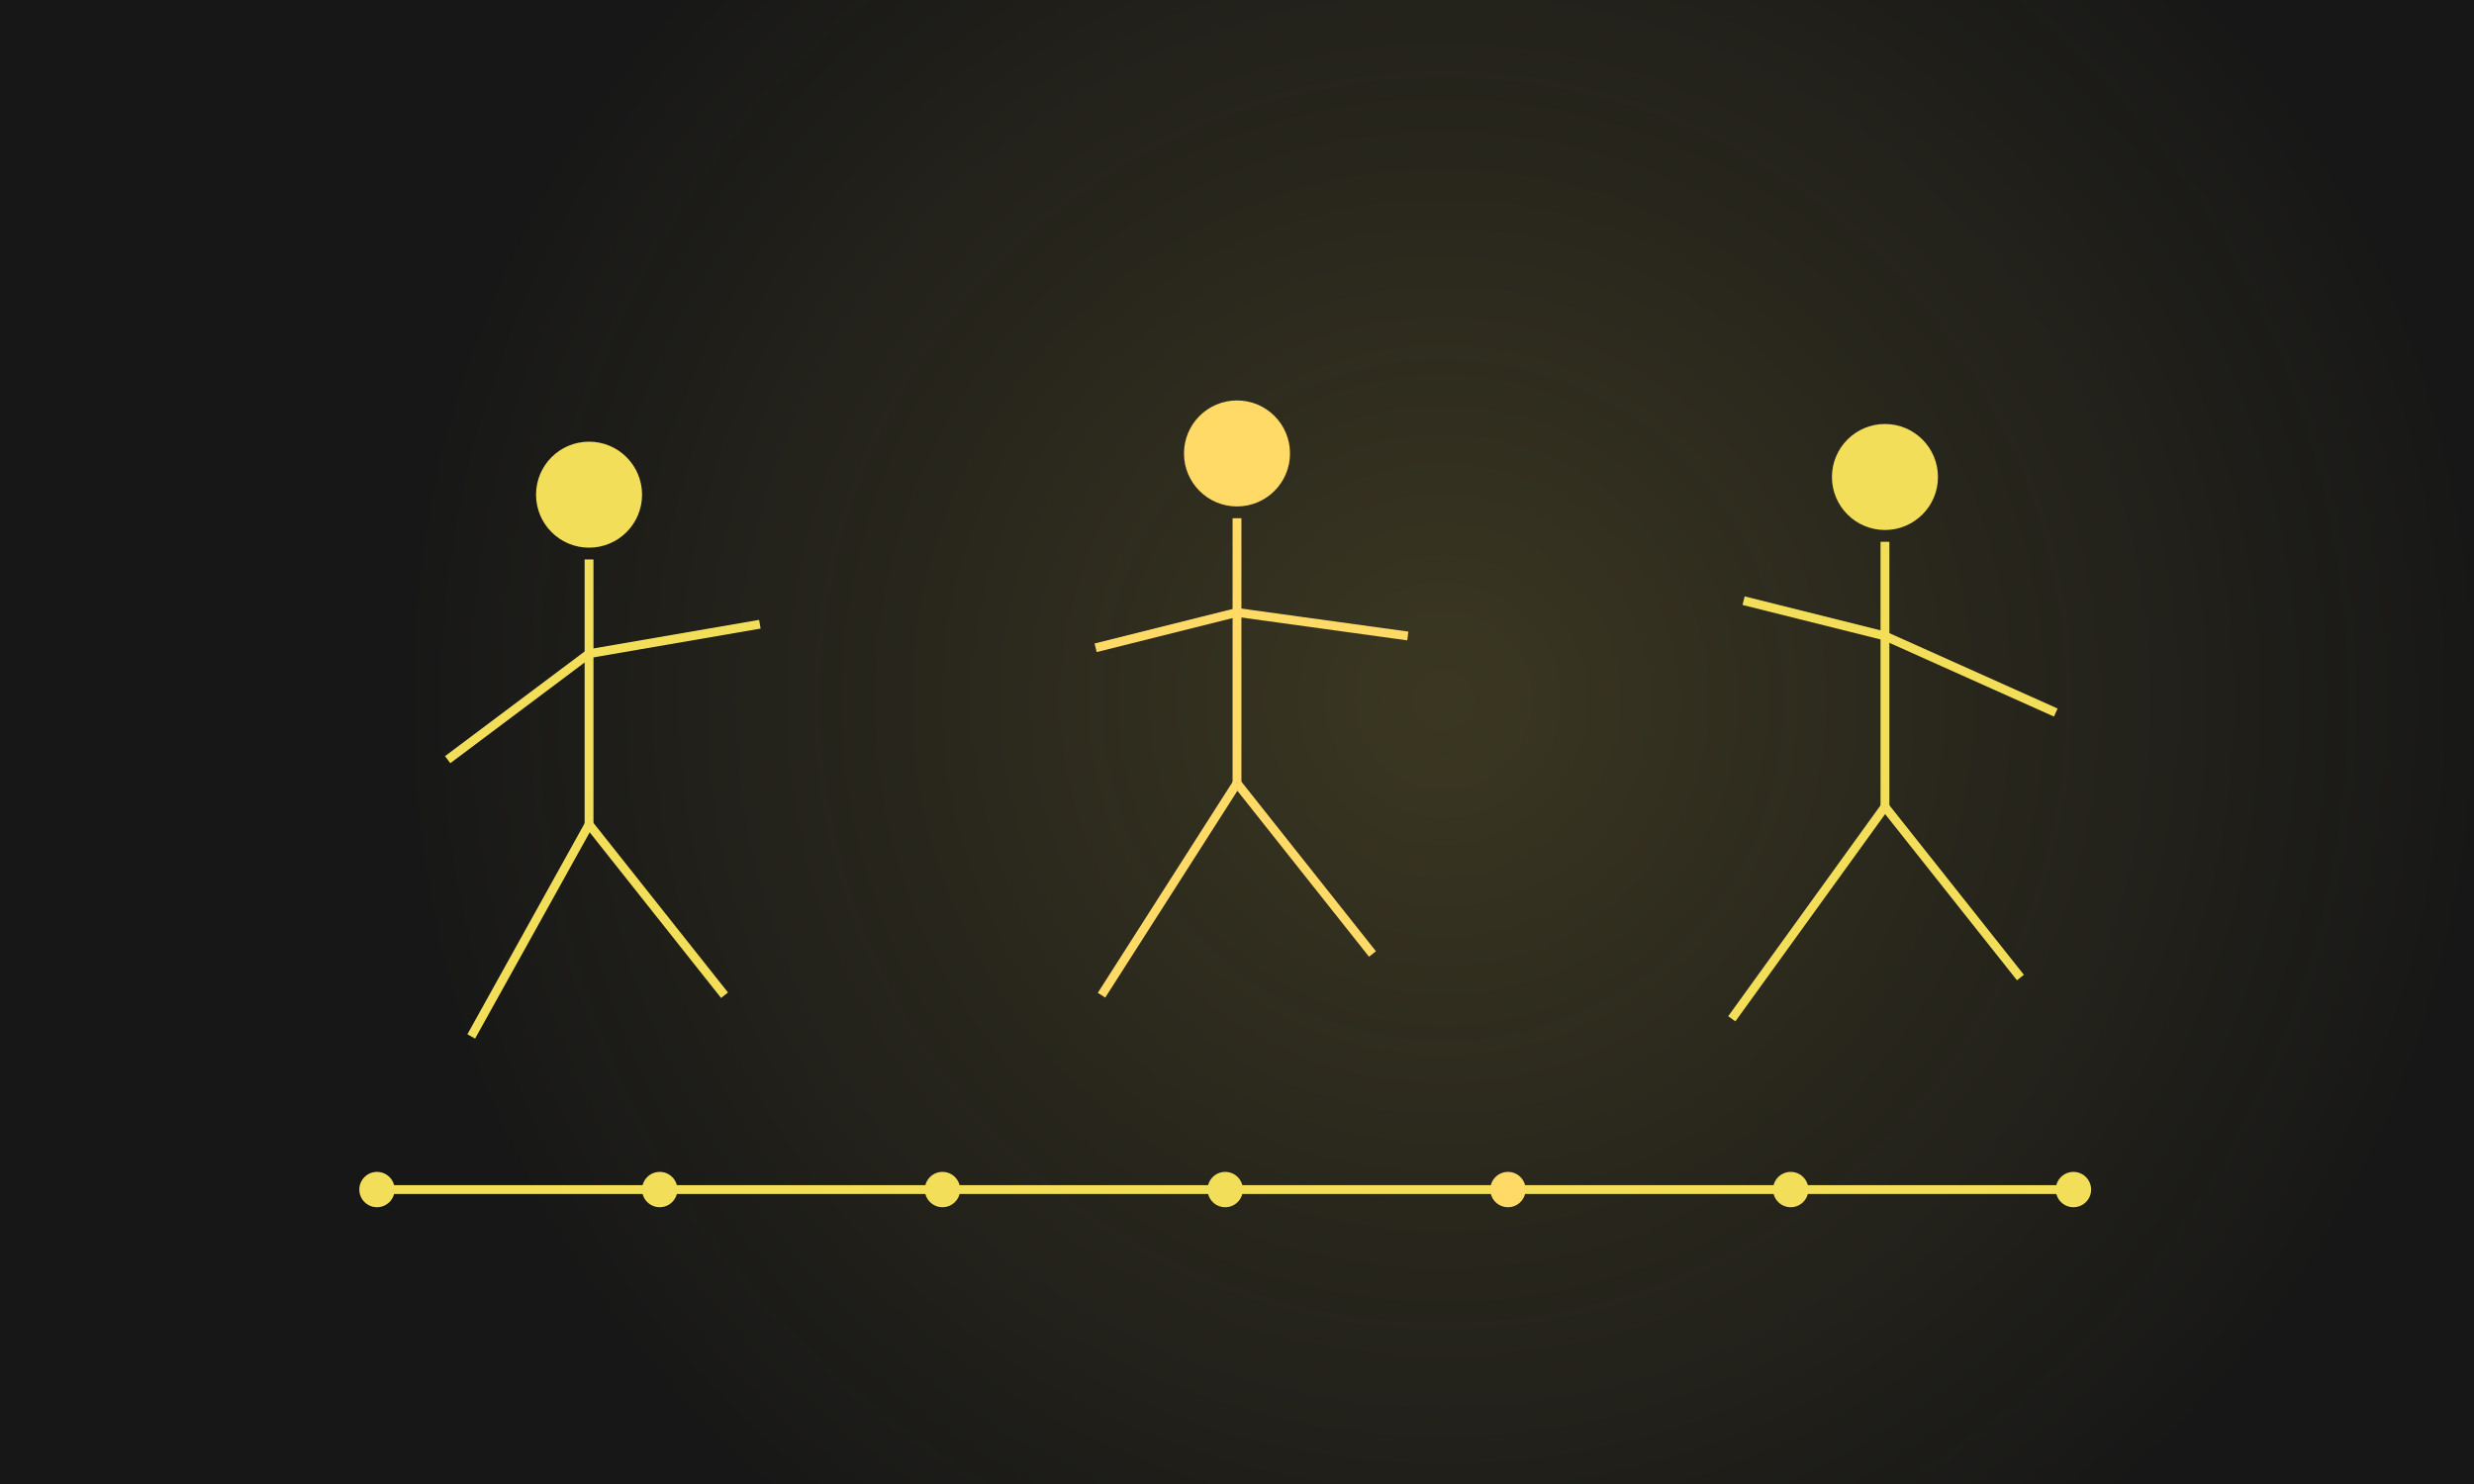
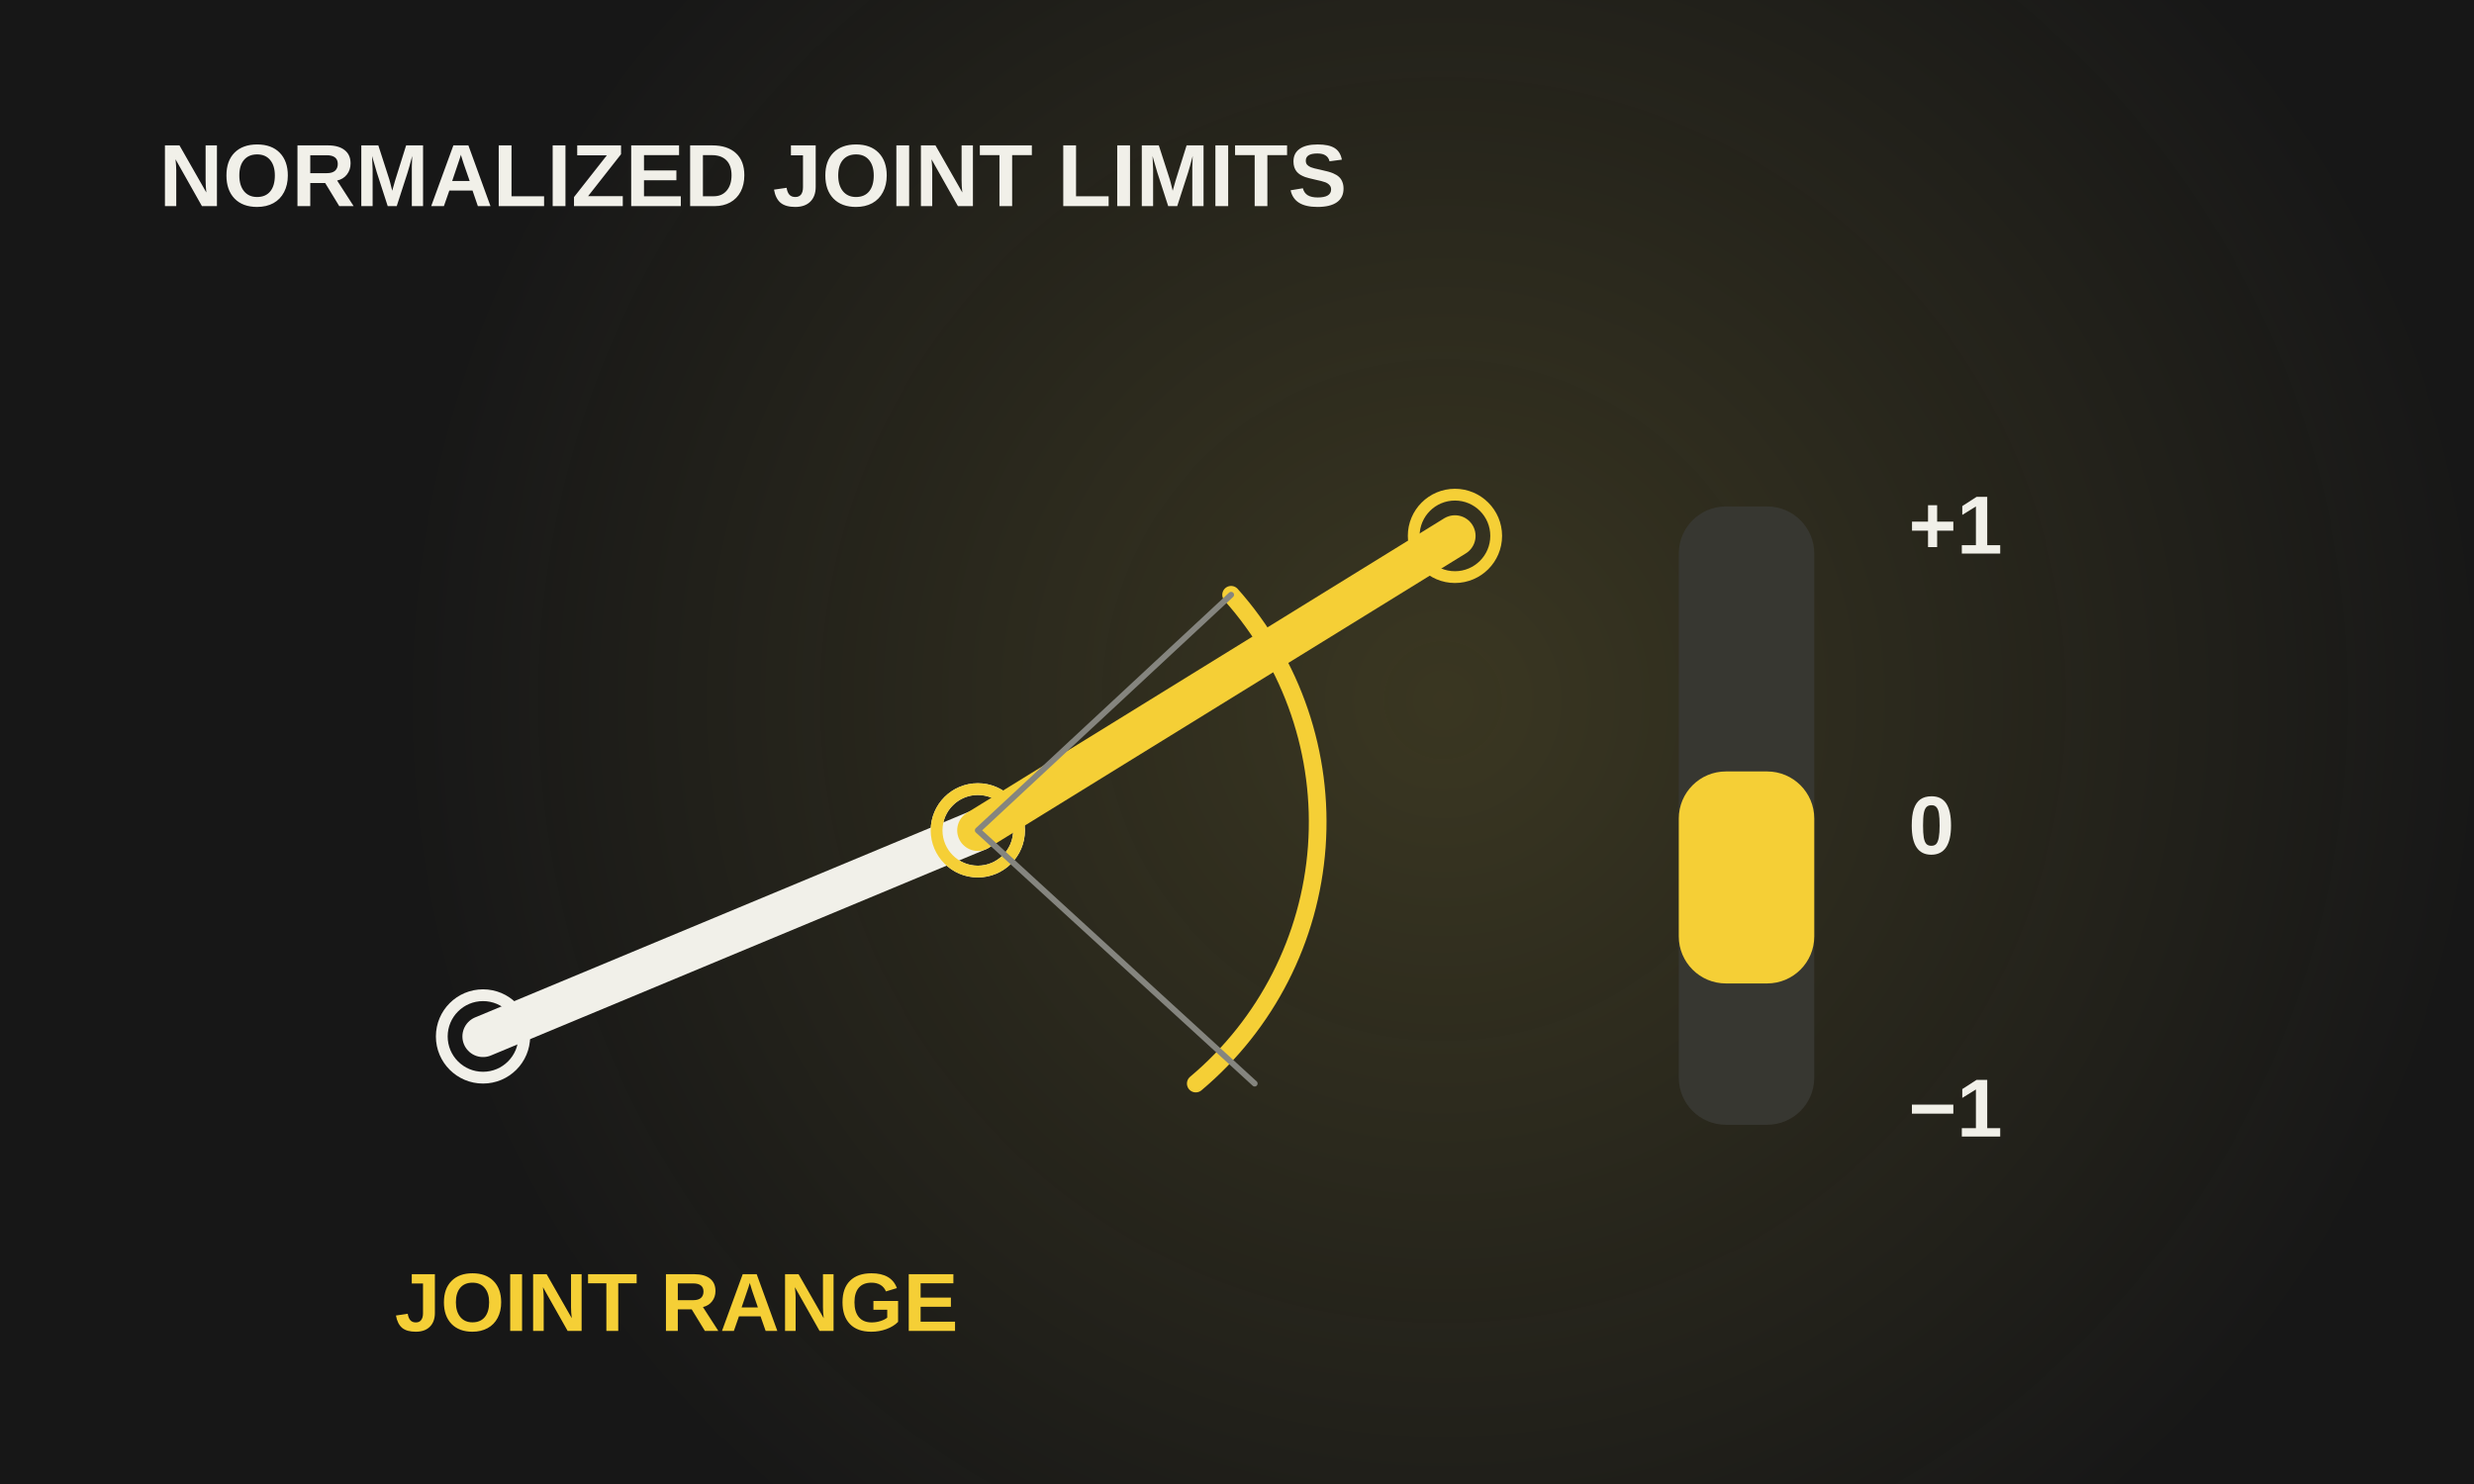
<svg xmlns="http://www.w3.org/2000/svg" class="article-cover" viewBox="0 0 420 252" role="img" aria-label="휴머노이드 머슬 정의 용어 카드">
  <defs>
    <radialGradient id="cover-humanoid-muscles-glow">
      <stop stop-color="hsl(52 86% 65%)" stop-opacity=".16" />
      <stop offset="1" stop-color="hsl(52 86% 65%)" stop-opacity="0" />
    </radialGradient>
    <radialGradient id="cover-humanoid-muscles-orb" cx="30%" cy="24%">
      <stop stop-color="#fff7d6" />
      <stop offset=".42" stop-color="hsl(52 86% 65%)" />
      <stop offset="1" stop-color="#46390d" />
    </radialGradient>
  </defs>
  <rect width="420" height="252" fill="#171717" />
  <circle cx="245" cy="119" r="175" fill="url(#cover-humanoid-muscles-glow)" />
-   <circle cx="100" cy="84" r="9" fill="hsl(52 86% 65%)" />
-   <path d="M100 95L100 140" stroke="hsl(52 86% 65%)" stroke-width="1.5" fill="none" />
-   <path d="M100 140L80 176" stroke="hsl(52 86% 65%)" stroke-width="1.5" fill="none" />
-   <path d="M100 140L123 169" stroke="hsl(52 86% 65%)" stroke-width="1.5" fill="none" />
-   <path d="M100 111L76 129" stroke="hsl(52 86% 65%)" stroke-width="1.5" fill="none" />
-   <path d="M100 111L129 106" stroke="hsl(52 86% 65%)" stroke-width="1.5" fill="none" />
-   <circle cx="210" cy="77" r="9" fill="#ffda66" />
-   <path d="M210 88L210 133" stroke="#ffda66" stroke-width="1.5" fill="none" />
-   <path d="M210 133L187 169" stroke="#ffda66" stroke-width="1.5" fill="none" />
-   <path d="M210 133L233 162" stroke="#ffda66" stroke-width="1.5" fill="none" />
-   <path d="M210 104L186 110" stroke="#ffda66" stroke-width="1.5" fill="none" />
-   <path d="M210 104L239 108" stroke="#ffda66" stroke-width="1.5" fill="none" />
-   <circle cx="320" cy="81" r="9" fill="hsl(52 86% 65%)" />
-   <path d="M320 92L320 137" stroke="hsl(52 86% 65%)" stroke-width="1.5" fill="none" />
-   <path d="M320 137L294 173" stroke="hsl(52 86% 65%)" stroke-width="1.5" fill="none" />
-   <path d="M320 137L343 166" stroke="hsl(52 86% 65%)" stroke-width="1.5" fill="none" />
-   <path d="M320 108L296 102" stroke="hsl(52 86% 65%)" stroke-width="1.5" fill="none" />
-   <path d="M320 108L349 121" stroke="hsl(52 86% 65%)" stroke-width="1.5" fill="none" />
-   <path d="M64 202L352 202" stroke="hsl(52 86% 65%)" stroke-width="1.5" fill="none" />
-   <circle cx="64" cy="202" r="3" fill="hsl(52 86% 65%)" />
-   <circle cx="112" cy="202" r="3" fill="hsl(52 86% 65%)" />
-   <circle cx="160" cy="202" r="3" fill="hsl(52 86% 65%)" />
-   <circle cx="208" cy="202" r="3" fill="hsl(52 86% 65%)" />
-   <circle cx="256" cy="202" r="3" fill="#ffda66" />
-   <circle cx="304" cy="202" r="3" fill="hsl(52 86% 65%)" />
-   <circle cx="352" cy="202" r="3" fill="hsl(52 86% 65%)" />
+   <text x="27" y="35" fill="#f1f0e9" font-family="Wanted Sans,Arial,sans-serif" font-size="15" font-weight="600">NORMALIZED JOINT LIMITS</text>
+   <path d="M82 176L166 141" fill="none" stroke="#f1f0e9" stroke-width="7" stroke-linecap="round" stroke-linejoin="round" />
+   <circle cx="82" cy="176" r="7" fill="none" stroke="#f1f0e9" stroke-width="2" />
+   <circle cx="166" cy="141" r="7" fill="none" stroke="#f1f0e9" stroke-width="2" />
+   <path d="M166 141L247 91" fill="none" stroke="#f5cf36" stroke-width="7" stroke-linecap="round" stroke-linejoin="round" />
+   <circle cx="166" cy="141" r="7" fill="none" stroke="#f5cf36" stroke-width="2" />
+   <circle cx="247" cy="91" r="7" fill="none" stroke="#f5cf36" stroke-width="2" />
+   <path d="M203 184A58 58 0 0 0 209 101" fill="none" stroke="#f5cf36" stroke-width="3" stroke-linecap="round" stroke-linejoin="round" />
+   <path d="M166 141L213 184M166 141L209 101" fill="none" stroke="#85857f" stroke-width="1" stroke-linecap="round" stroke-linejoin="round" />
+   <rect x="285" y="86" width="23" height="105" rx="8" fill="#373731" />
+   <rect x="285" y="131" width="23" height="36" rx="8" fill="#f5cf36" />
+   <text x="324" y="94" fill="#f1f0e9" font-family="Wanted Sans,Arial,sans-serif" font-size="14" font-weight="600">+1</text>
+   <text x="324" y="145" fill="#f1f0e9" font-family="Wanted Sans,Arial,sans-serif" font-size="14" font-weight="600">0</text>
+   <text x="324" y="193" fill="#f1f0e9" font-family="Wanted Sans,Arial,sans-serif" font-size="14" font-weight="600">−1</text>
+   <text x="67" y="226" fill="#f5cf36" font-family="Wanted Sans,Arial,sans-serif" font-size="14" font-weight="600">JOINT RANGE</text>
</svg>
